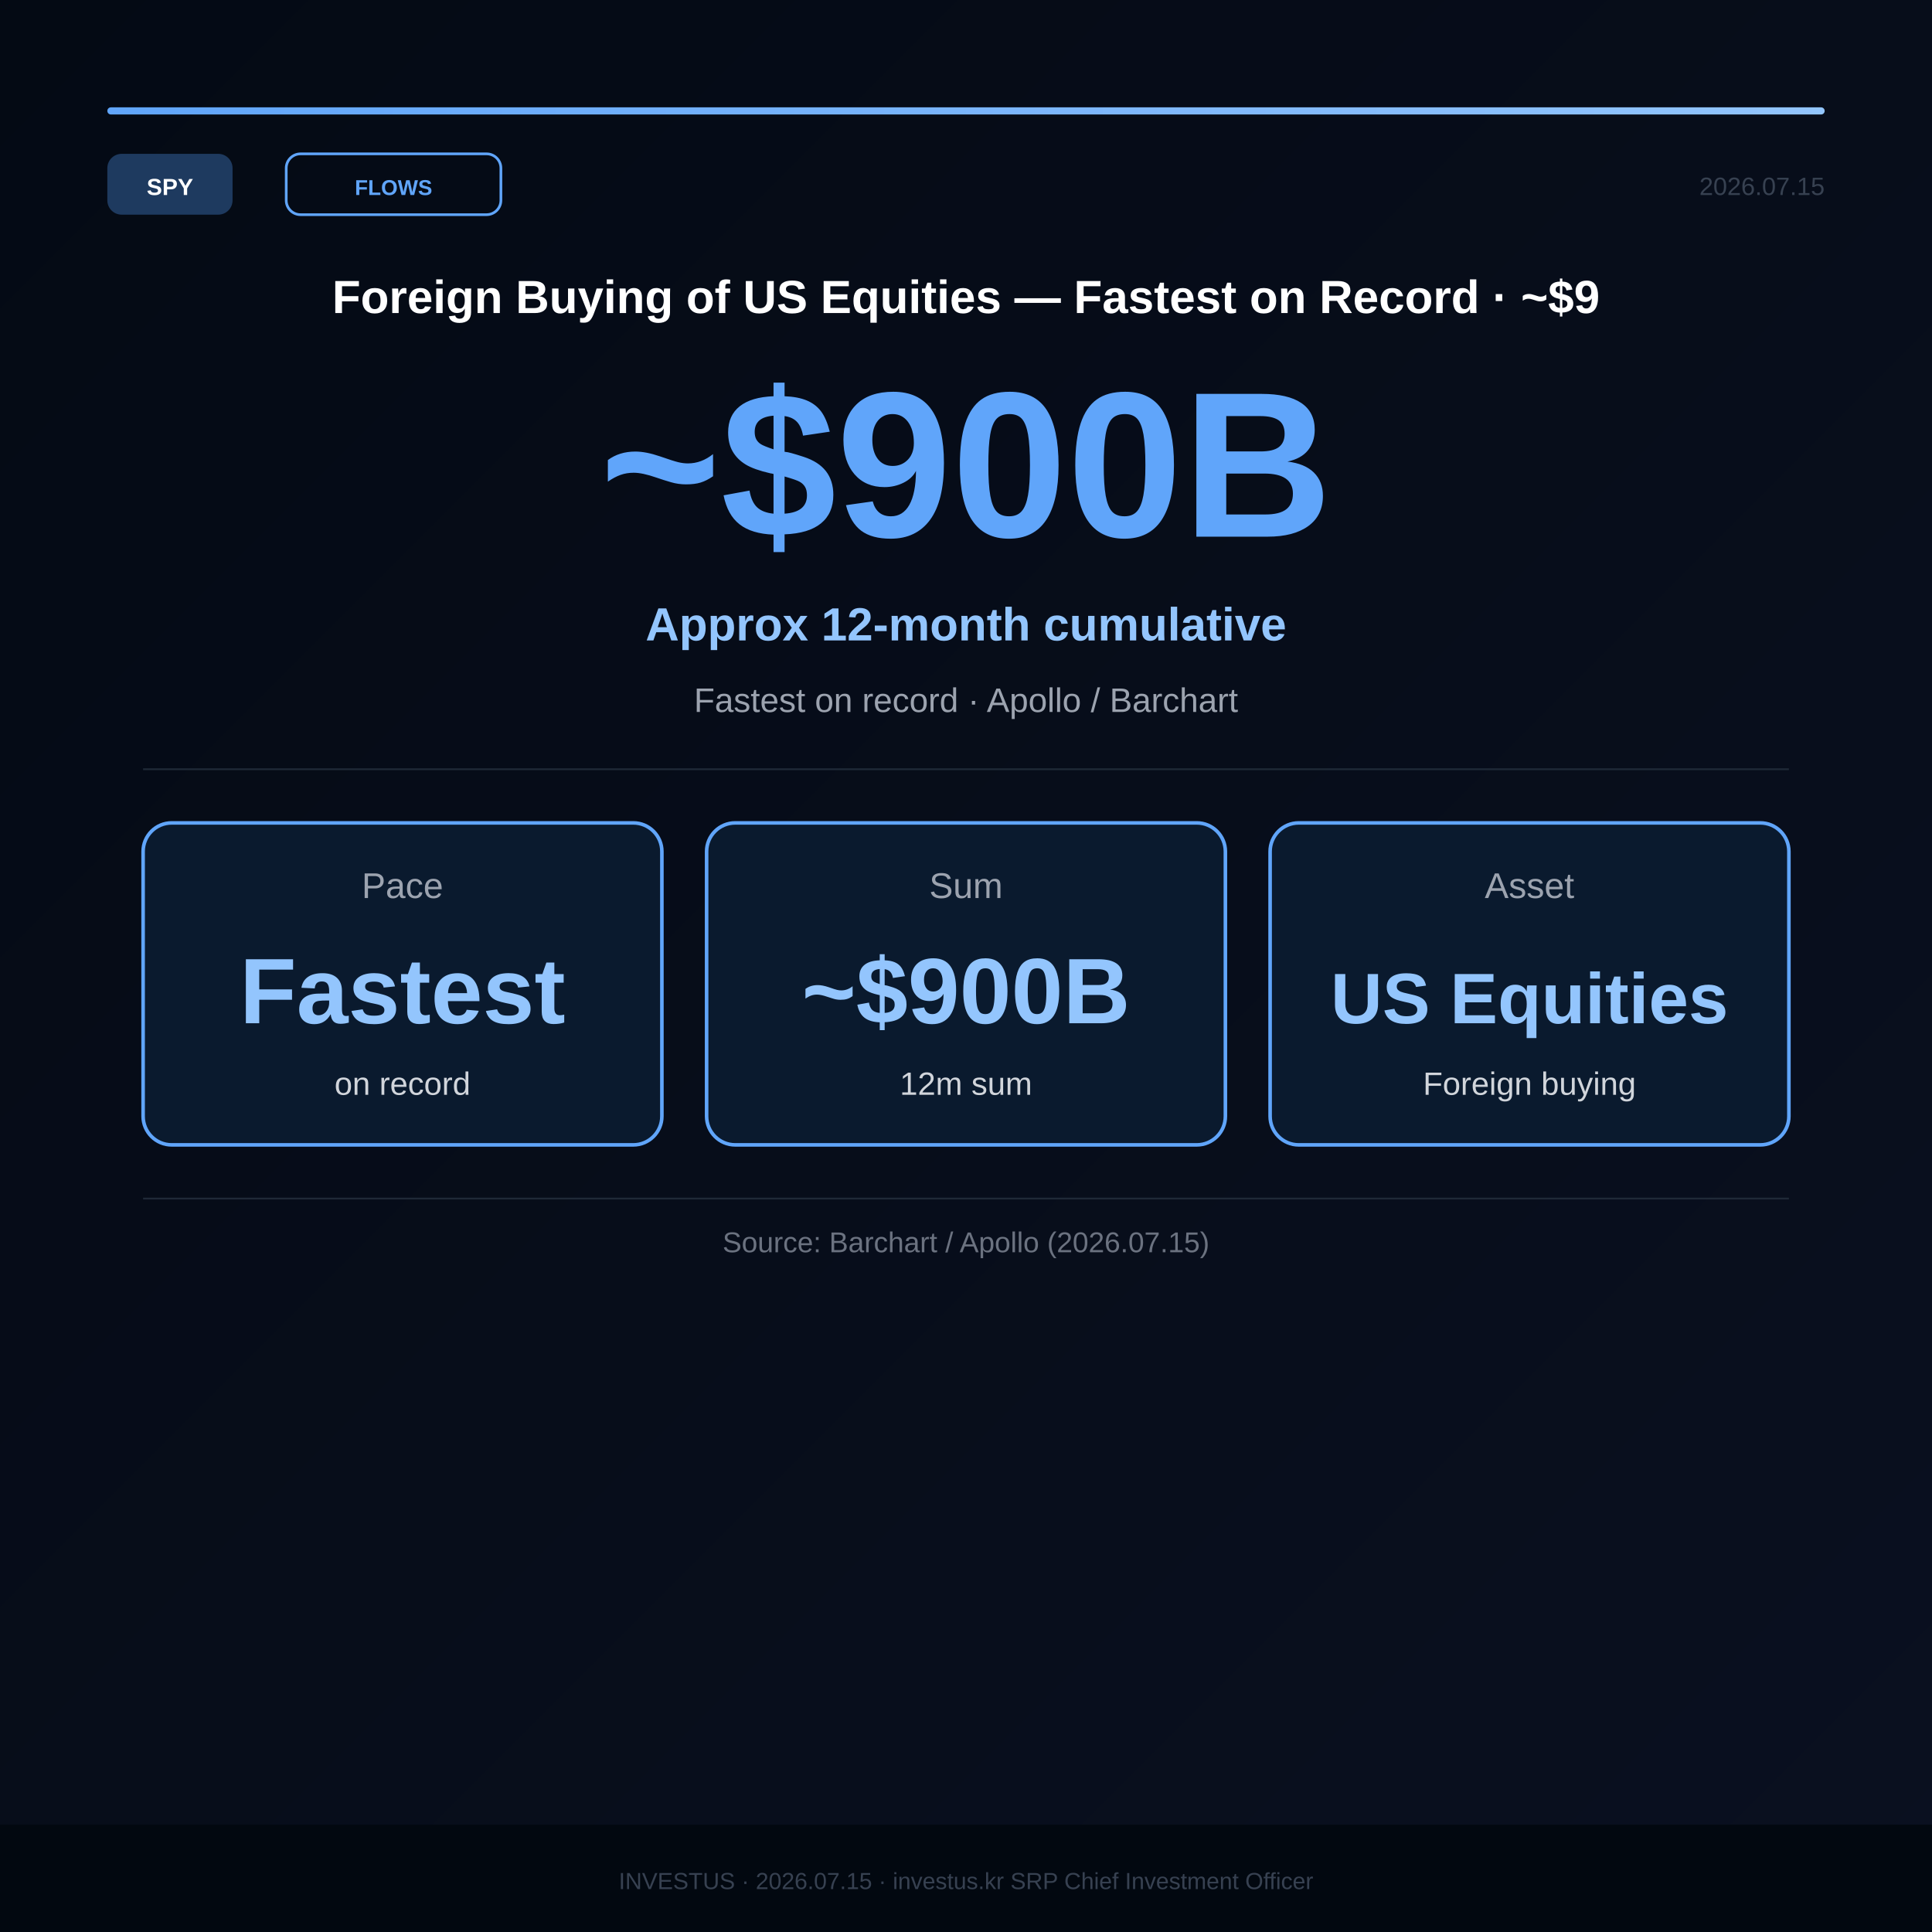
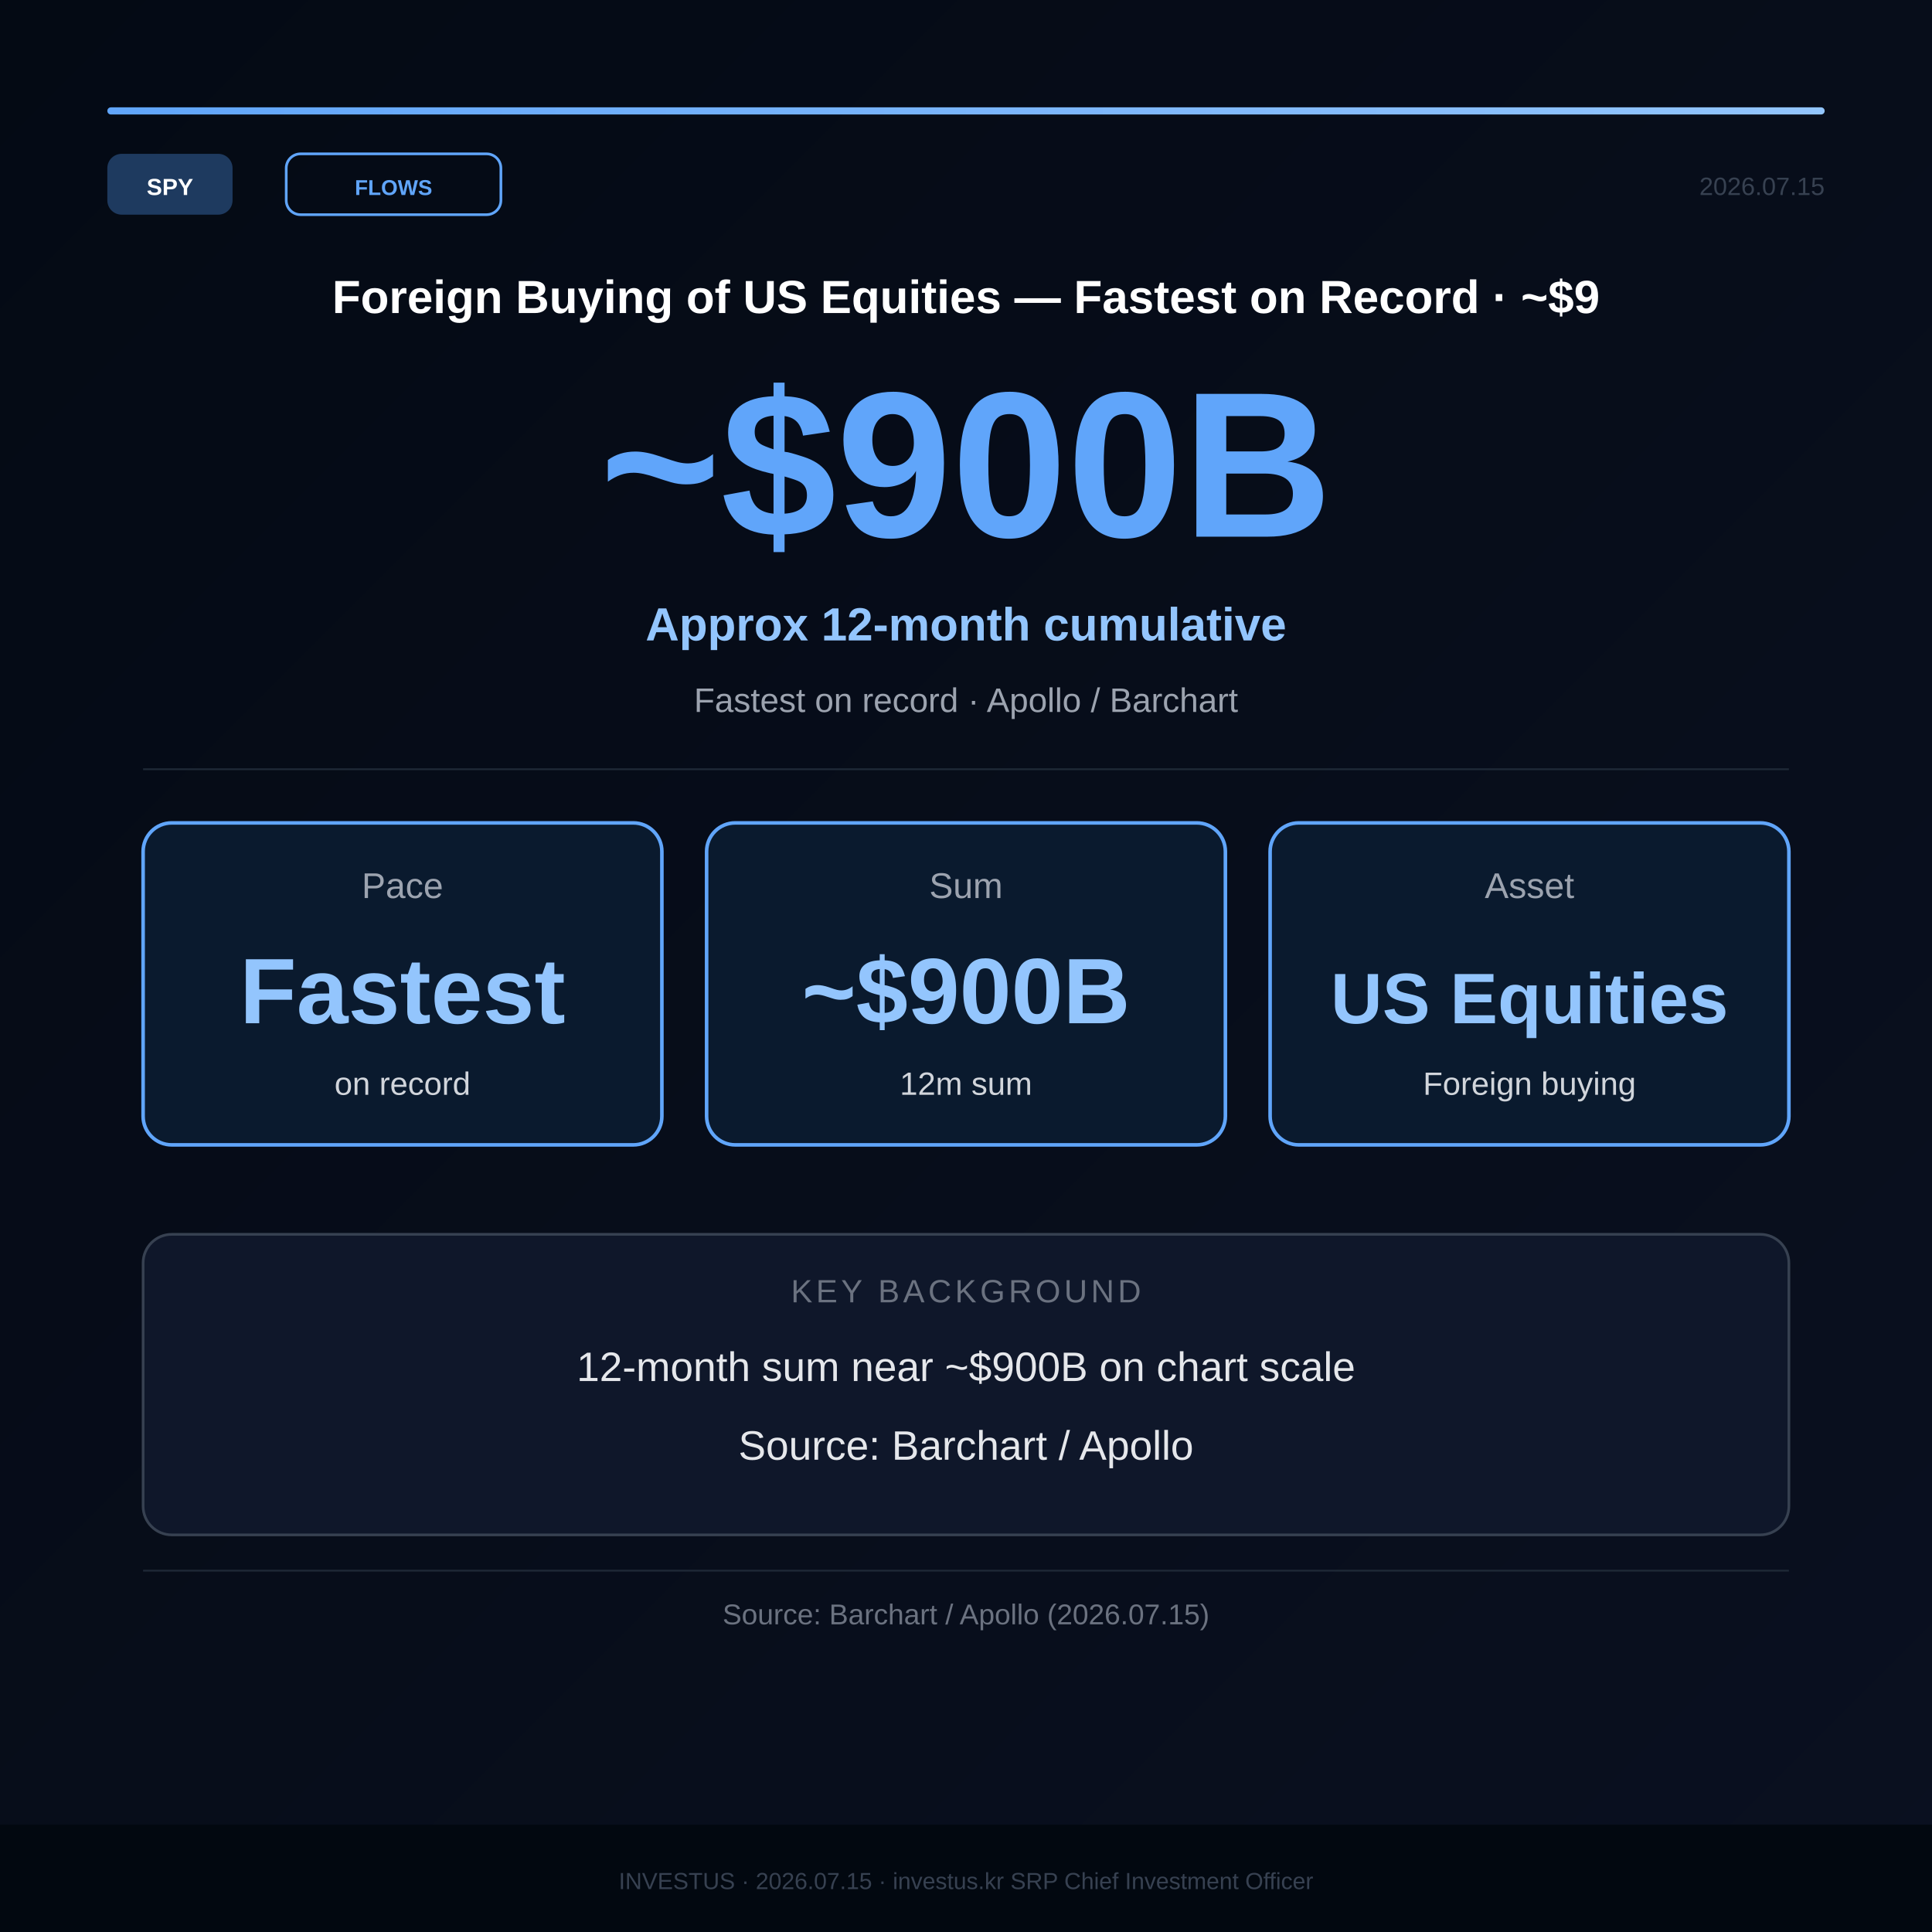
<svg xmlns="http://www.w3.org/2000/svg" viewBox="0 0 1080 1080" width="1080" height="1080">
  <defs>
    <linearGradient id="bg" x1="0%" y1="0%" x2="100%" y2="100%">
      <stop offset="0%" style="stop-color:#040a14" />
      <stop offset="100%" style="stop-color:#0a1020" />
    </linearGradient>
    <linearGradient id="grad" x1="0%" y1="0%" x2="100%" y2="0%">
      <stop offset="0%" style="stop-color:#60a5fa" />
      <stop offset="100%" style="stop-color:#93c5fd" />
    </linearGradient>
  </defs>
  <rect width="1080" height="1080" fill="url(#bg)" />
  <rect x="60" y="60" width="960" height="4" fill="url(#grad)" rx="2" />
  <rect x="60" y="86" width="70" height="34" rx="8" fill="#1e3a5f" />
  <text x="95.0" y="109" font-family="Arial Black, Arial" font-weight="900" font-size="13" fill="#ffffff" text-anchor="middle">SPY</text>
  <rect x="160" y="86" width="120" height="34" rx="8" fill="none" stroke="#60a5fa" stroke-width="1.5" />
  <text x="220.0" y="109" font-family="Arial, sans-serif" font-weight="700" font-size="12" fill="#60a5fa" text-anchor="middle">FLOWS</text>
  <text x="1020" y="109" font-family="Arial, sans-serif" font-size="14" fill="#374151" text-anchor="end">2026.07.15</text>
  <text x="540" y="175" font-family="Arial Black, Arial" font-weight="900" font-size="26" fill="#ffffff" text-anchor="middle">Foreign Buying of US Equities — Fastest on Record · ~$9</text>
  <text x="540" y="300" font-family="Arial Black, Arial" font-weight="900" font-size="116" fill="#60a5fa" text-anchor="middle">~$900B</text>
  <text x="540" y="358" font-family="Arial Black, Arial" font-weight="900" font-size="26" fill="#93c5fd" text-anchor="middle">Approx 12-month cumulative</text>
  <text x="540" y="398" font-family="Arial, sans-serif" font-size="19" fill="#9ca3af" text-anchor="middle">Fastest on record · Apollo / Barchart</text>
  <line x1="80" y1="430" x2="1000" y2="430" stroke="#1f2937" stroke-width="1" />
  <rect x="80" y="460" width="290" height="180" rx="16" fill="#0a1a2e" stroke="#60a5fa" stroke-width="2" />
  <text x="225.0" y="502" font-family="Arial, sans-serif" font-size="20" fill="#9ca3af" text-anchor="middle">Pace</text>
  <text x="225.0" y="572" font-family="Arial Black, Arial" font-weight="900" font-size="52" fill="#93c5fd" text-anchor="middle">Fastest</text>
  <text x="225.0" y="612" font-family="Arial, sans-serif" font-size="18" fill="#d1d5db" text-anchor="middle">on record</text>
  <rect x="395" y="460" width="290" height="180" rx="16" fill="#0a1a2e" stroke="#60a5fa" stroke-width="2" />
  <text x="540.0" y="502" font-family="Arial, sans-serif" font-size="20" fill="#9ca3af" text-anchor="middle">Sum</text>
  <text x="540.0" y="572" font-family="Arial Black, Arial" font-weight="900" font-size="52" fill="#93c5fd" text-anchor="middle">~$900B</text>
  <text x="540.0" y="612" font-family="Arial, sans-serif" font-size="18" fill="#d1d5db" text-anchor="middle">12m sum</text>
  <rect x="710" y="460" width="290" height="180" rx="16" fill="#0a1a2e" stroke="#60a5fa" stroke-width="2" />
  <text x="855.0" y="502" font-family="Arial, sans-serif" font-size="20" fill="#9ca3af" text-anchor="middle">Asset</text>
  <text x="855.0" y="572" font-family="Arial Black, Arial" font-weight="900" font-size="40" fill="#93c5fd" text-anchor="middle">US Equities</text>
  <text x="855.0" y="612" font-family="Arial, sans-serif" font-size="18" fill="#d1d5db" text-anchor="middle">Foreign buying</text>
-   <line x1="80" y1="670" x2="1000" y2="670" stroke="#1f2937" stroke-width="1" />
-   <text x="540" y="700" font-family="Arial, sans-serif" font-size="16" fill="#6b7280" text-anchor="middle">Source: Barchart / Apollo (2026.07.15)</text>
+   <rect x="80" y="690" width="920" height="168" rx="16" fill="#0f172a" stroke="#374151" stroke-width="1.5" />
+   <text x="540" y="728" font-family="Arial, sans-serif" font-size="18" fill="#6b7280" text-anchor="middle" letter-spacing="2">KEY BACKGROUND</text>
+   <text x="540" y="772" font-family="Arial, sans-serif" font-size="23" fill="#e5e7eb" text-anchor="middle">12-month sum near ~$900B on chart scale</text>
+   <text x="540" y="816" font-family="Arial, sans-serif" font-size="23" fill="#e5e7eb" text-anchor="middle">Source: Barchart / Apollo</text>
+   <line x1="80" y1="878" x2="1000" y2="878" stroke="#1f2937" stroke-width="1" />
+   <text x="540" y="908" font-family="Arial, sans-serif" font-size="16" fill="#6b7280" text-anchor="middle">Source: Barchart / Apollo (2026.07.15)</text>
  <rect x="0" y="1020" width="1080" height="60" fill="#020810" />
  <text x="540" y="1056" font-family="Arial, sans-serif" font-size="13" fill="#374151" text-anchor="middle">INVESTUS · 2026.07.15 · investus.kr SRP Chief Investment Officer</text>
</svg>
